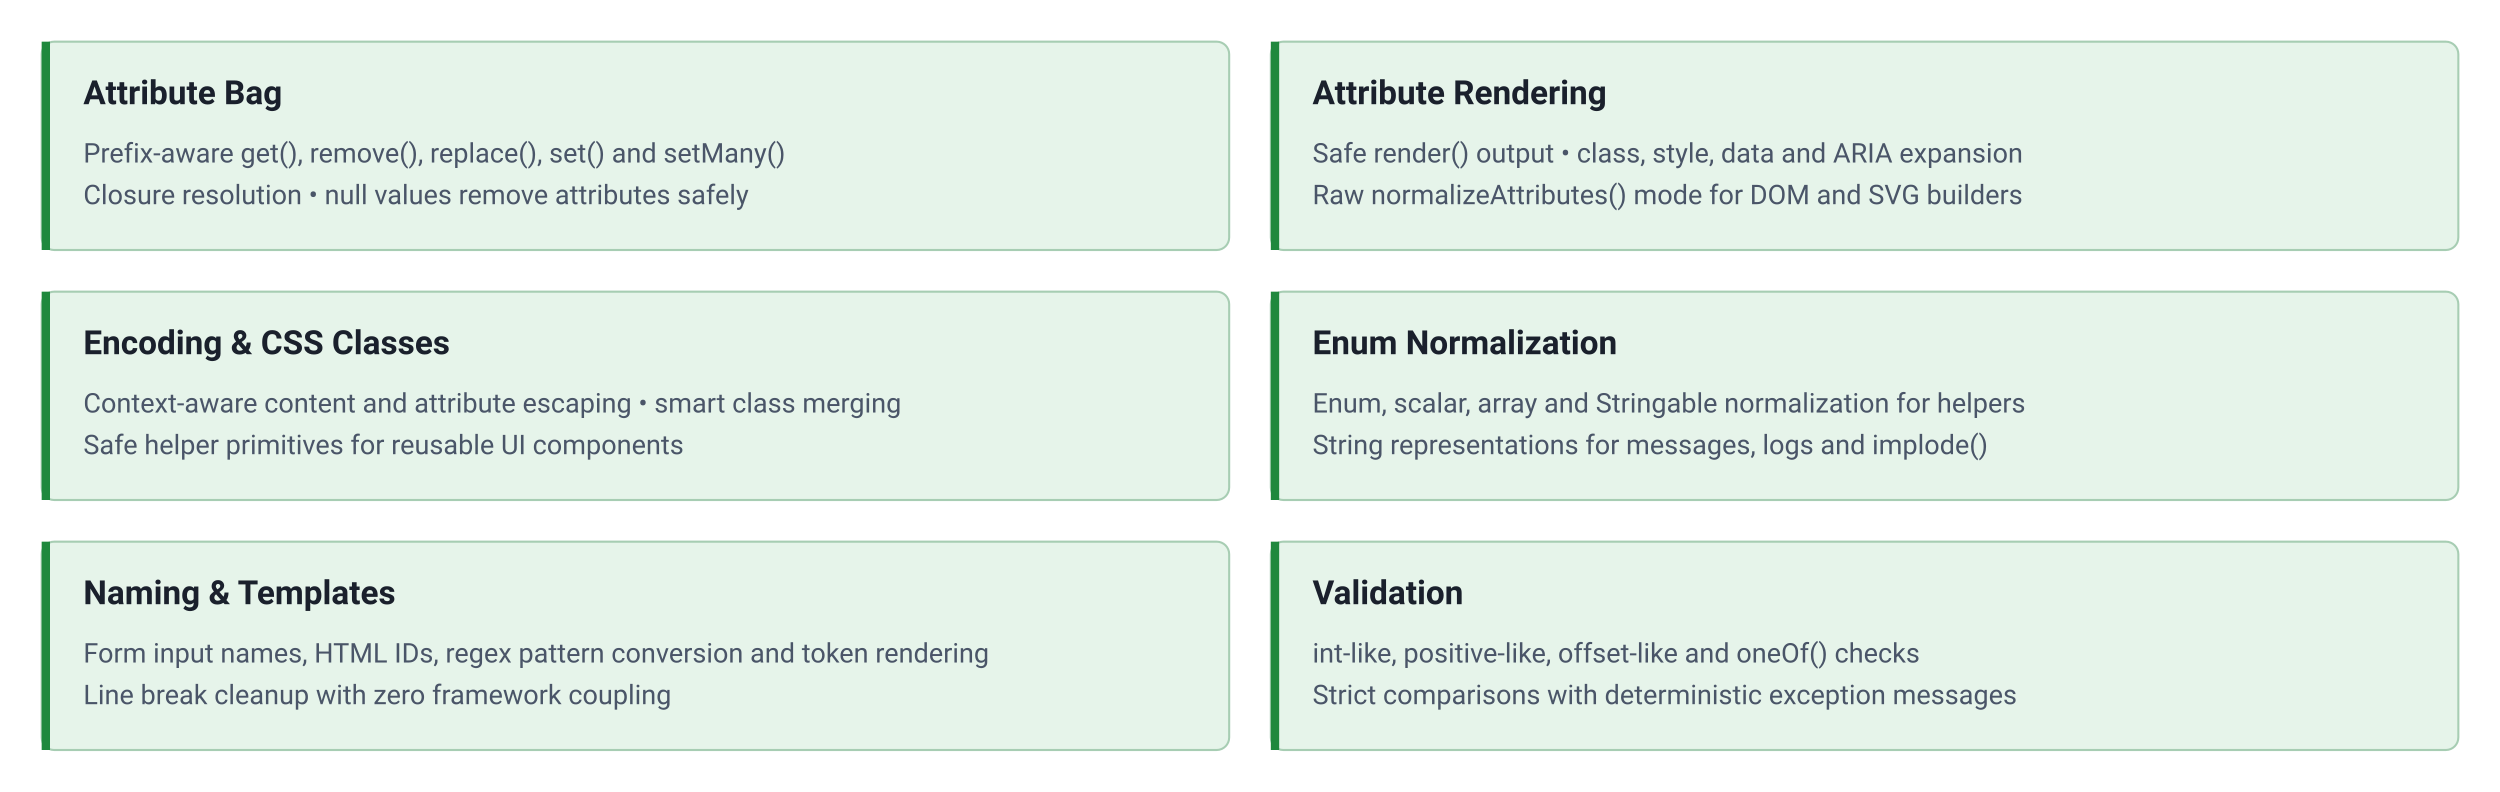
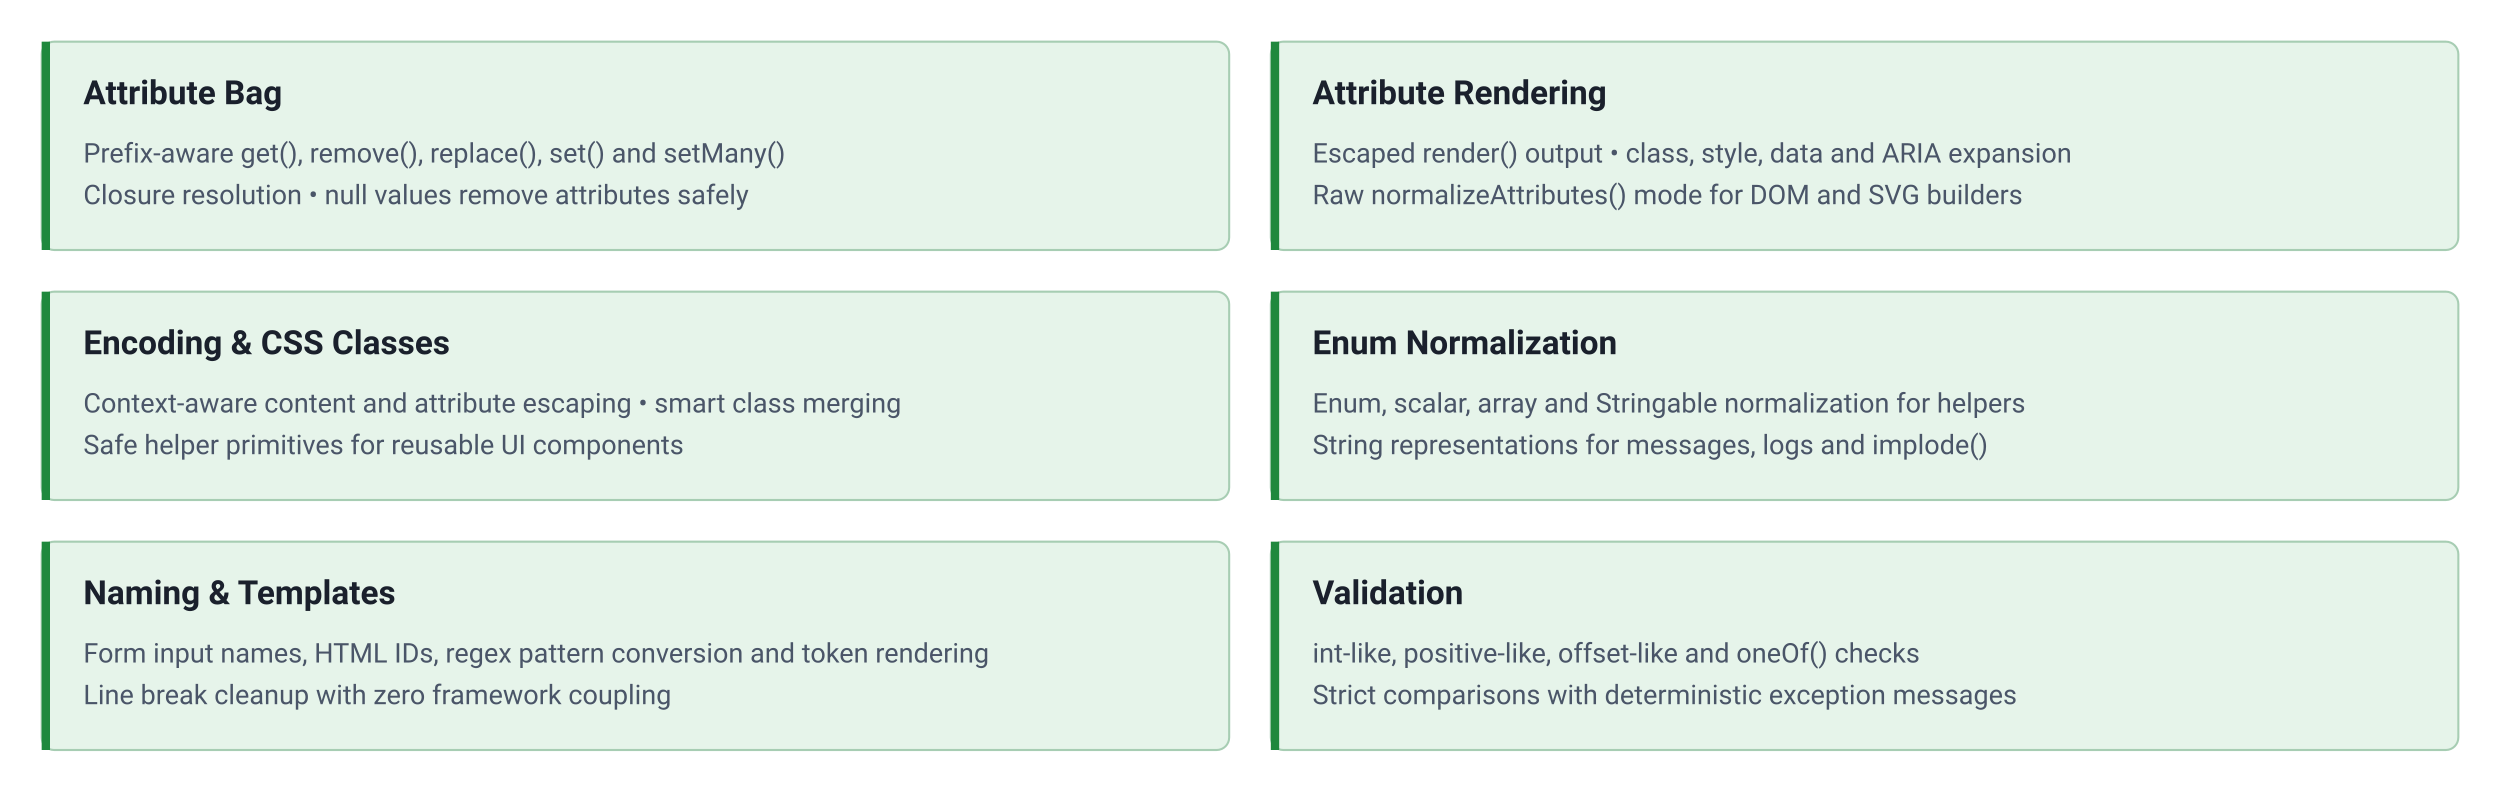
<svg xmlns="http://www.w3.org/2000/svg" viewBox="0 0 1200 380" width="100%" height="340">
  <style>
        text { font-family: -apple-system, BlinkMacSystemFont, "Segoe UI", Roboto, Helvetica, Arial, sans-serif; }
        .box-bg { fill: #e6f4ea; stroke: #a7cdb3; stroke-width: 1; }
        .title { font-weight: 700; font-size: 16px; fill: #1a202c; }
        .content { font-size: 13px; fill: #4a5568; }
    </style>
  <g>
    <rect class="box-bg" x="20" y="20" width="570" height="100" rx="6" />
    <rect x="20" y="20" width="4" height="100" fill="#1f883d" />
    <text class="title" x="40" y="50">Attribute Bag</text>
    <text class="content" x="40" y="78">Prefix-aware get(), remove(), replace(), set() and setMany()</text>
    <text class="content" x="40" y="98">Closure resolution • null values remove attributes safely</text>
  </g>
  <g>
    <rect class="box-bg" x="610" y="20" width="570" height="100" rx="6" />
    <rect x="610" y="20" width="4" height="100" fill="#1f883d" />
    <text class="title" x="630" y="50">Attribute Rendering</text>
-     <text class="content" x="630" y="78">Safe render() output • class, style, data and ARIA expansion</text>
+     <text class="content" x="630" y="78">Escaped render() output • class, style, data and ARIA expansion</text>
    <text class="content" x="630" y="98">Raw normalizeAttributes() mode for DOM and SVG builders</text>
  </g>
  <g>
    <rect class="box-bg" x="20" y="140" width="570" height="100" rx="6" />
    <rect x="20" y="140" width="4" height="100" fill="#1f883d" />
    <text class="title" x="40" y="170">Encoding &amp; CSS Classes</text>
    <text class="content" x="40" y="198">Context-aware content and attribute escaping • smart class merging</text>
    <text class="content" x="40" y="218">Safe helper primitives for reusable UI components</text>
  </g>
  <g>
    <rect class="box-bg" x="610" y="140" width="570" height="100" rx="6" />
    <rect x="610" y="140" width="4" height="100" fill="#1f883d" />
    <text class="title" x="630" y="170">Enum Normalization</text>
    <text class="content" x="630" y="198">Enum, scalar, array and Stringable normalization for helpers</text>
    <text class="content" x="630" y="218">String representations for messages, logs and implode()</text>
  </g>
  <g>
    <rect class="box-bg" x="20" y="260" width="570" height="100" rx="6" />
    <rect x="20" y="260" width="4" height="100" fill="#1f883d" />
    <text class="title" x="40" y="290">Naming &amp; Templates</text>
    <text class="content" x="40" y="318">Form input names, HTML IDs, regex pattern conversion and token rendering</text>
    <text class="content" x="40" y="338">Line break cleanup with zero framework coupling</text>
  </g>
  <g>
    <rect class="box-bg" x="610" y="260" width="570" height="100" rx="6" />
    <rect x="610" y="260" width="4" height="100" fill="#1f883d" />
    <text class="title" x="630" y="290">Validation</text>
    <text class="content" x="630" y="318">int-like, positive-like, offset-like and oneOf() checks</text>
    <text class="content" x="630" y="338">Strict comparisons with deterministic exception messages</text>
  </g>
</svg>
